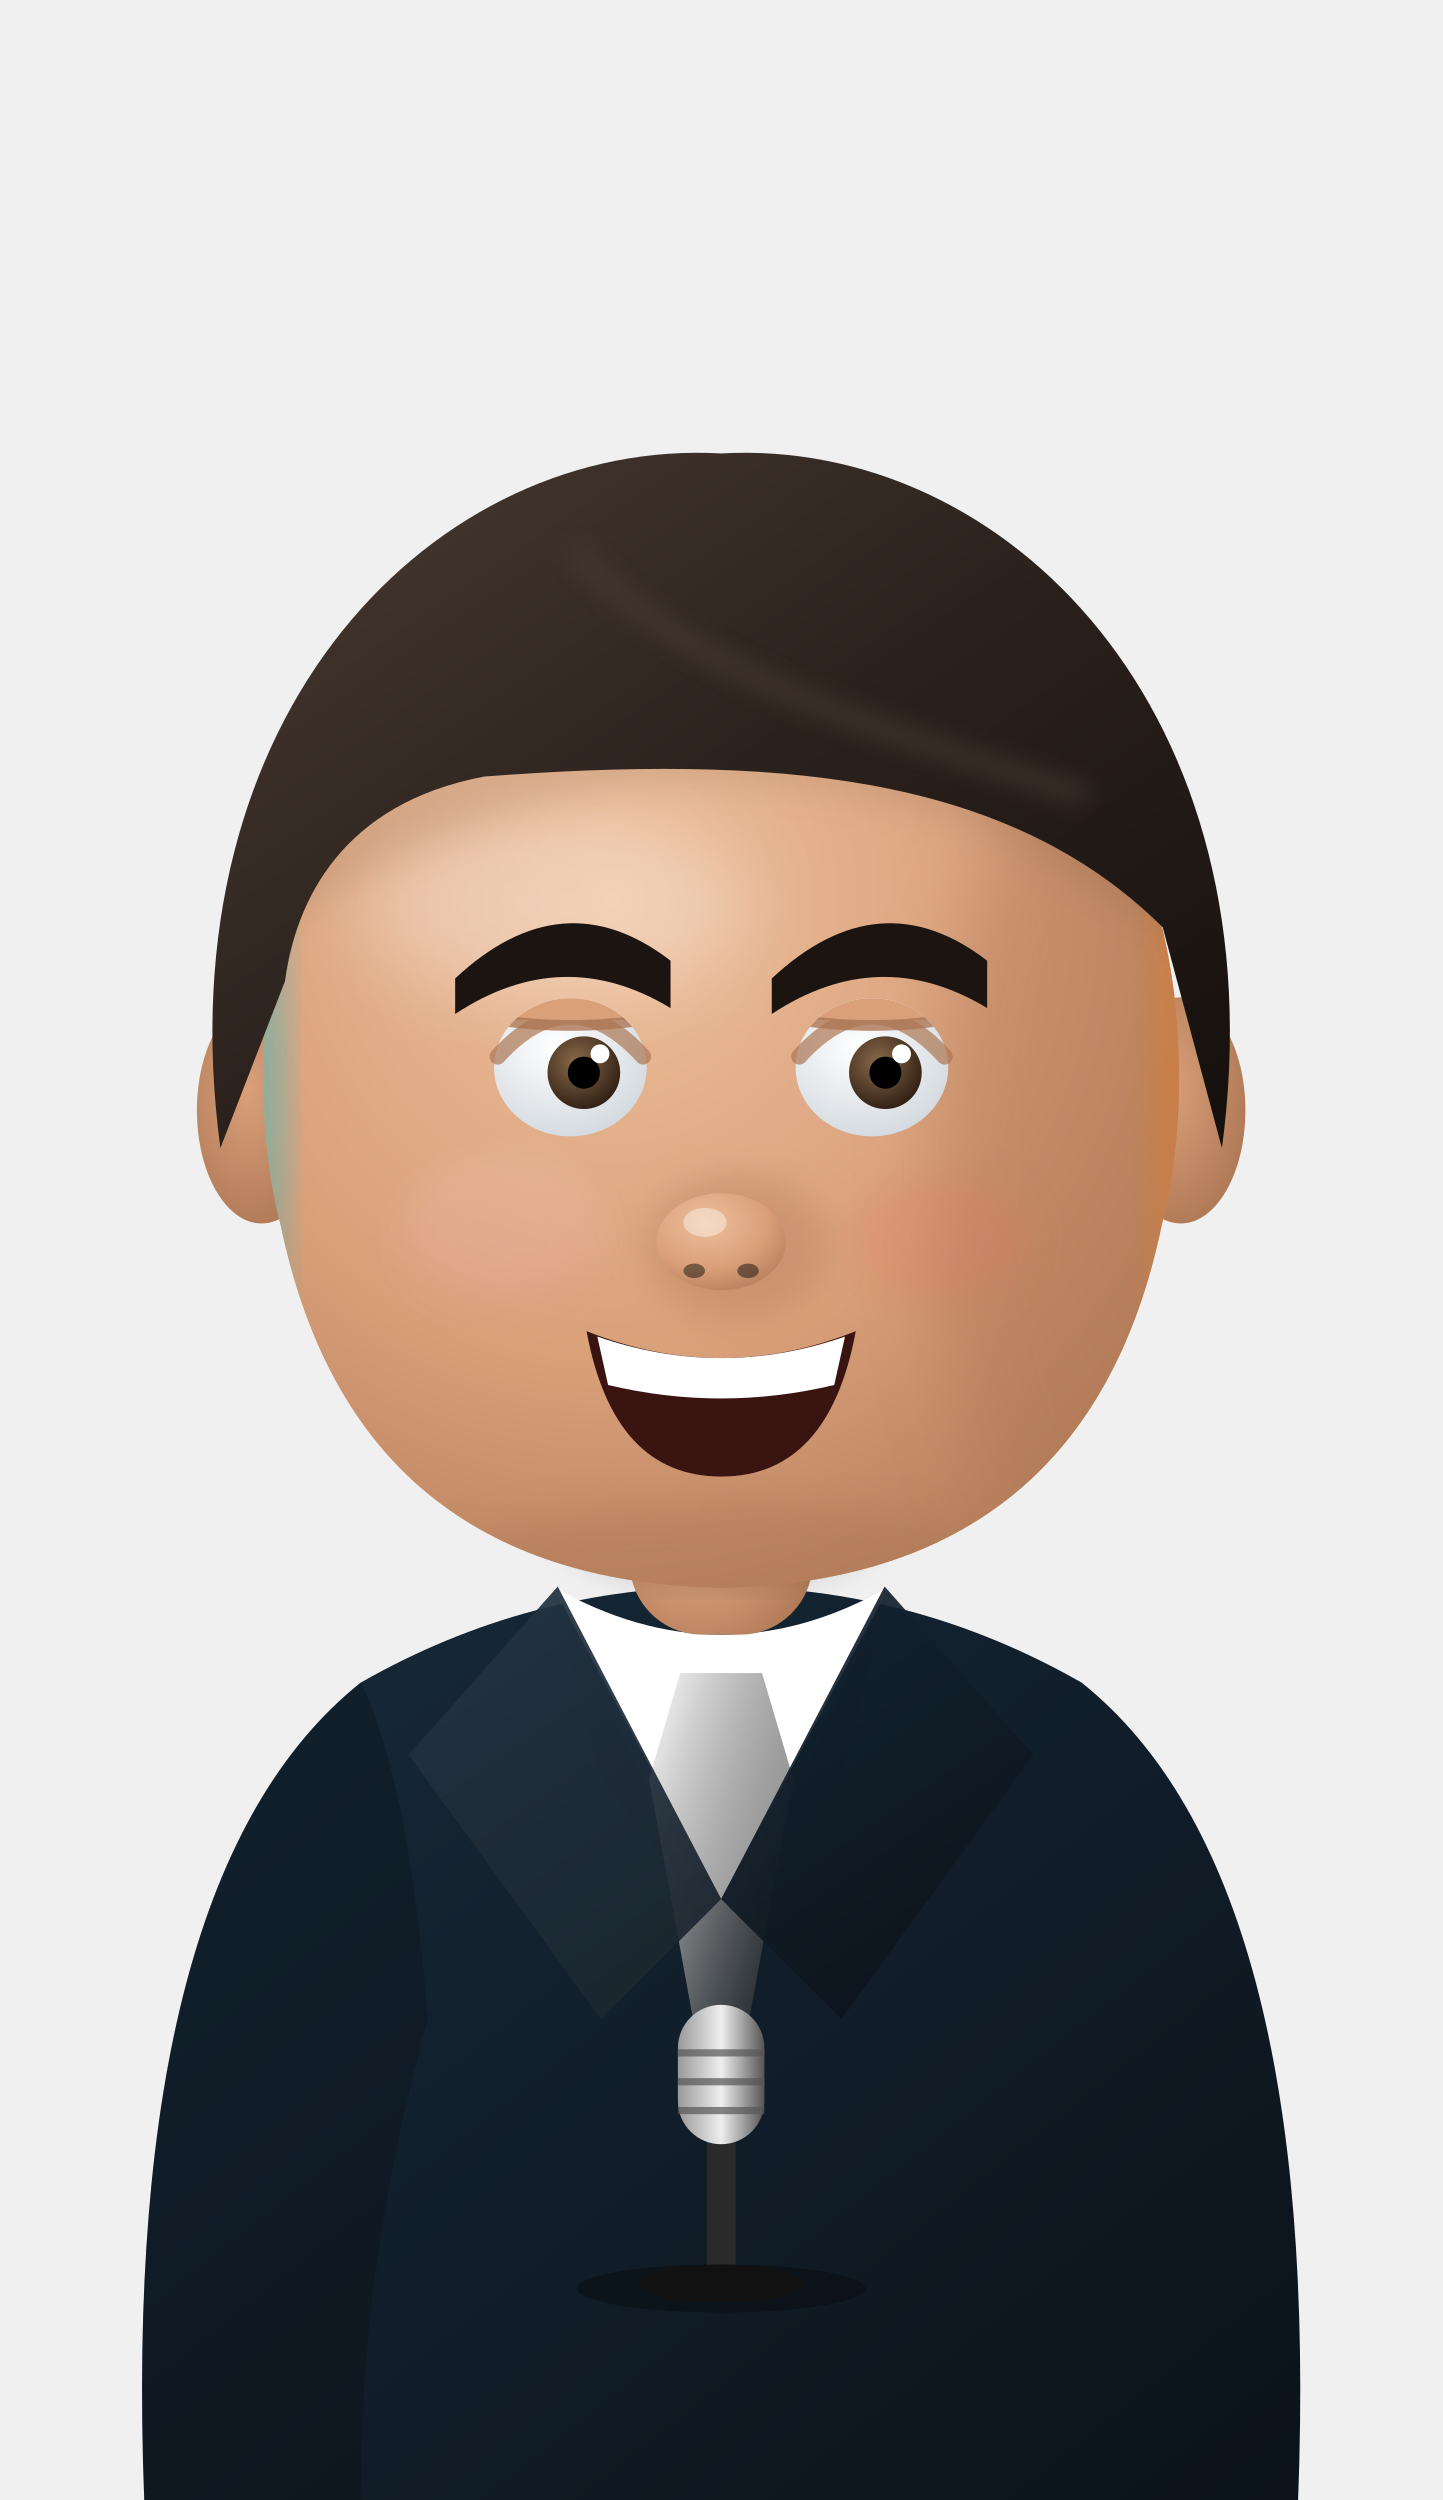
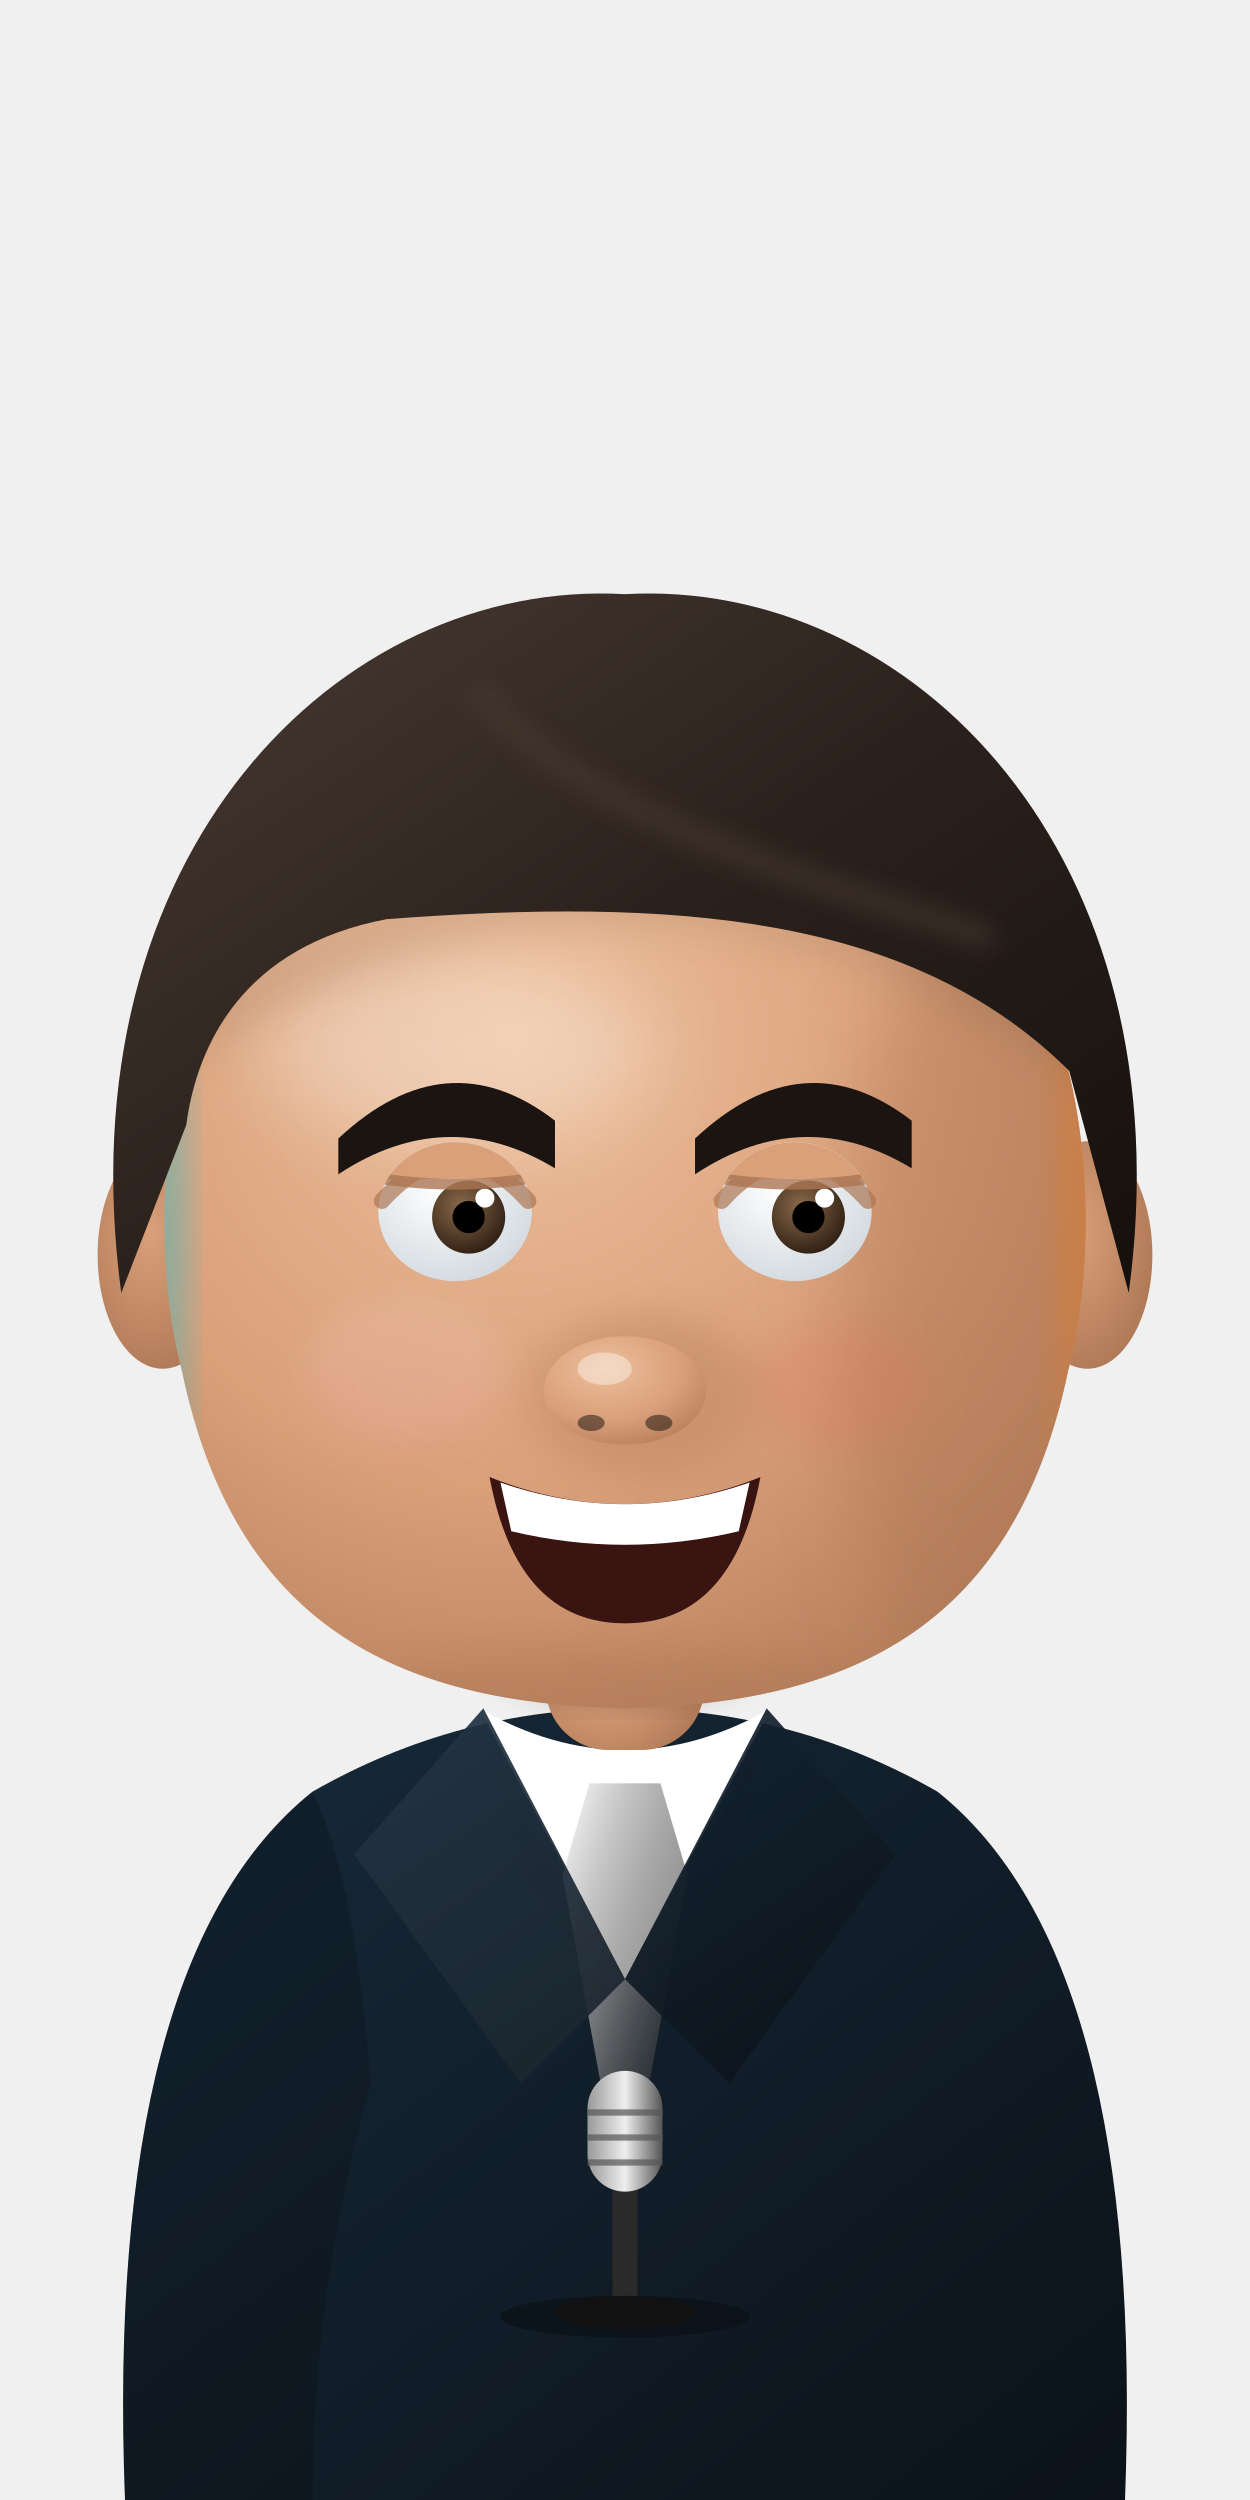
- <svg xmlns="http://www.w3.org/2000/svg" width="600" height="1040" viewBox="0 -140 600 1040">
+ <svg xmlns="http://www.w3.org/2000/svg" width="600" height="1200" viewBox="0 -300 600 1200">
  <defs>
    <radialGradient id="montenegro_skin" cx="38%" cy="30%" r="85%">
      <stop offset="0" stop-color="#EDBF9B" />
      <stop offset=".55" stop-color="#D9A07A" />
      <stop offset="1" stop-color="#AD7653" />
    </radialGradient>
    <radialGradient id="montenegro_ear" cx="40%" cy="40%" r="70%">
      <stop offset="0" stop-color="#D9A07A" />
      <stop offset="1" stop-color="#AD7653" />
    </radialGradient>
    <linearGradient id="montenegro_hair" x1="0" y1="0" x2="1" y2="1">
      <stop offset="0" stop-color="#4A3B33" />
      <stop offset=".5" stop-color="#2B211C" />
      <stop offset="1" stop-color="#15100D" />
    </linearGradient>
    <linearGradient id="montenegro_suit" x1="0" y1="0" x2="1" y2="1">
      <stop offset="0" stop-color="#172A3A" />
      <stop offset="1" stop-color="#0b1219" />
    </linearGradient>
    <linearGradient id="montenegro_tie" x1="0" y1="0" x2="1" y2="1">
      <stop offset="0" stop-color="#FFFFFF" />
      <stop offset="1" stop-color="#000" stop-opacity=".45" />
    </linearGradient>
    <radialGradient id="montenegro_eye" cx="40%" cy="35%" r="75%">
      <stop offset="0" stop-color="#fff" />
      <stop offset="1" stop-color="#cfd6dc" />
    </radialGradient>
    <radialGradient id="montenegro_iris" cx="40%" cy="35%" r="70%">
      <stop offset="0" stop-color="#8a6a4a" />
      <stop offset="1" stop-color="#2d1d12" />
    </radialGradient>
    <linearGradient id="montenegro_pap" x1="0" y1="0" x2="1" y2="1">
      <stop offset="0" stop-color="#fff" />
      <stop offset="1" stop-color="#d6d6d6" />
    </linearGradient>
    <linearGradient id="montenegro_pen" x1="0" y1="0" x2="0" y2="1">
      <stop offset="0" stop-color="#555" />
      <stop offset=".5" stop-color="#111" />
      <stop offset="1" stop-color="#000" />
    </linearGradient>
    <linearGradient id="montenegro_pasta" x1="0" y1="0" x2="1" y2="1">
      <stop offset="0" stop-color="#7a4a2a" />
      <stop offset="1" stop-color="#3b1d0d" />
    </linearGradient>
    <linearGradient id="montenegro_mic" x1="0" y1="0" x2="1" y2="0">
      <stop offset="0" stop-color="#999" />
      <stop offset=".5" stop-color="#eee" />
      <stop offset="1" stop-color="#555" />
    </linearGradient>
    <filter id="montenegro_bl" x="-20%" y="-20%" width="140%" height="140%">
      <feGaussianBlur stdDeviation="14" />
    </filter>
    <filter id="montenegro_bl2" x="-20%" y="-20%" width="140%" height="140%">
      <feGaussianBlur stdDeviation="7" />
    </filter>
    <filter id="montenegro_bl3" x="-20%" y="-50%" width="140%" height="200%">
      <feGaussianBlur stdDeviation="4" />
    </filter>
    <clipPath id="montenegro_hc">
-       <path d="M300 120 C479.52 120 479.52 291 463.68 350.4 C444.32 444 385.184 483.6 300 485.4 C214.816 483.6 155.68 444 136.32 350.4 C120.48 291 120.48 120 300 120Z" />
+       <path d="M300 120 C479.52 120 479.52 291 463.68 350.4 C444.32 444 385.184 473.6 300 475.4 C214.816 473.6 155.68 444 136.32 350.4 C120.48 291 120.48 120 300 120Z" />
    </clipPath>
  </defs>
  <ellipse cx="300" cy="884" rx="230" ry="16" fill="#000" opacity=".25" />
  <path d="M60 900 Q50 640 150 560 Q220 520 300 520 Q380 520 450 560 Q550 640 540 900Z" fill="url(#montenegro_suit)" />
  <path d="M60 900 Q50 640 150 560 Q170 600 178 700 Q150 800 150 900Z" fill="#000" opacity=".18" />
  <path d="M230 520 L300 650 L370 520 Q300 560 230 520Z" fill="#FFFFFF" />
  <path d="M230 520 L292 654 L250 600Z M370 520 L308 654 L350 600Z" fill="#000" opacity=".12" />
  <path d="M283 556 H317 L330 600 L308 720 L300 740 L292 720 L270 600Z" fill="url(#montenegro_tie)" />
  <path d="M232 520 L170 590 L250 700 L300 650Z M368 520 L430 590 L350 700 L300 650Z" fill="url(#montenegro_suit)" opacity=".92" />
  <path d="M232 520 L170 590 L250 700 L300 650Z" fill="#fff" opacity=".05" />
  <rect x="262" y="420" width="76" height="120" rx="30" fill="url(#montenegro_skin)" />
  <ellipse cx="300" cy="494.4" rx="64" ry="22" fill="#000" opacity=".3" filter="url(#montenegro_bl2)" />
-   <g transform="translate(300 500) scale(1.12) translate(-300 -467)">
+   <g transform="translate(300 500) scale(1.3) translate(-300 -460)">
    <ellipse cx="129.28" cy="308" rx="24" ry="42" fill="url(#montenegro_ear)" />
    <ellipse cx="470.72" cy="308" rx="24" ry="42" fill="url(#montenegro_ear)" />
-     <path d="M300 120 C479.52 120 479.52 291 463.68 350.4 C444.32 444 385.184 483.6 300 485.4 C214.816 483.6 155.68 444 136.32 350.4 C120.48 291 120.48 120 300 120Z" fill="url(#montenegro_skin)" />
+     <path d="M300 120 C479.52 120 479.52 291 463.68 350.4 C444.32 444 385.184 473.6 300 475.4 C214.816 473.6 155.68 444 136.32 350.4 C120.48 291 120.48 120 300 120Z" fill="url(#montenegro_skin)" />
    <g clip-path="url(#montenegro_hc)">
      <ellipse cx="476" cy="300" rx="16" ry="144" fill="#F58220" opacity=".6" filter="url(#montenegro_bl2)" />
      <ellipse cx="124" cy="300" rx="14" ry="126" fill="#22BBCB" opacity=".45" filter="url(#montenegro_bl2)" />
      <ellipse cx="467.2" cy="330" rx="88" ry="180" fill="#AD7653" opacity=".45" filter="url(#montenegro_bl)" />
      <ellipse cx="238.4" cy="231.6" rx="73.92" ry="36" fill="#fff" opacity=".28" filter="url(#montenegro_bl)" />
      <ellipse cx="219.04" cy="352" rx="34" ry="24" fill="#fff" opacity=".18" filter="url(#montenegro_bl2)" />
      <ellipse cx="380.96" cy="356" rx="34" ry="24" fill="#E0735F" opacity=".22" filter="url(#montenegro_bl2)" />
      <ellipse cx="219.04" cy="356" rx="34" ry="24" fill="#E0735F" opacity=".18" filter="url(#montenegro_bl2)" />
      <ellipse cx="300" cy="480" rx="105.6" ry="26" fill="#AD7653" opacity=".4" filter="url(#montenegro_bl2)" />
      <path d="M114 240 Q300 110 486 240" fill="none" stroke="#000" stroke-width="22" opacity=".08" filter="url(#montenegro_bl2)" />
    </g>
    <g id="olhos">
-       <ellipse cx="244" cy="292" rx="28.35" ry="25.65" fill="url(#montenegro_eye)" />
-       <ellipse cx="356" cy="292" rx="28.35" ry="25.65" fill="url(#montenegro_eye)" />
-       <circle cx="249" cy="294" r="13.5" fill="url(#montenegro_iris)" />
-       <circle cx="361" cy="294" r="13.5" fill="url(#montenegro_iris)" />
-       <circle cx="249" cy="294" r="5.94" fill="#000" />
-       <circle cx="361" cy="294" r="5.94" fill="#000" />
-       <circle cx="255" cy="287" r="3.51" fill="#fff" />
-       <circle cx="367" cy="287" r="3.51" fill="#fff" />
-       <path d="M217 288 Q244 258.25 271 288" fill="none" stroke="#AD7653" stroke-width="6" stroke-linecap="round" opacity=".7" />
-       <path d="M329 288 Q356 258.25 383 288" fill="none" stroke="#AD7653" stroke-width="6" stroke-linecap="round" opacity=".7" />
+       <ellipse cx="237.28" cy="292" rx="28.35" ry="25.65" fill="url(#montenegro_eye)" />
+       <ellipse cx="362.72" cy="292" rx="28.35" ry="25.65" fill="url(#montenegro_eye)" />
+       <circle cx="242.28" cy="294" r="13.5" fill="url(#montenegro_iris)" />
+       <circle cx="367.72" cy="294" r="13.5" fill="url(#montenegro_iris)" />
+       <circle cx="242.28" cy="294" r="5.94" fill="#000" />
+       <circle cx="367.72" cy="294" r="5.94" fill="#000" />
+       <circle cx="248.28" cy="287" r="3.51" fill="#fff" />
+       <circle cx="373.72" cy="287" r="3.51" fill="#fff" />
+       <path d="M210.28 288 Q237.28 258.25 264.28 288" fill="none" stroke="#AD7653" stroke-width="6" stroke-linecap="round" opacity=".7" />
+       <path d="M335.72 288 Q362.72 258.25 389.72 288" fill="none" stroke="#AD7653" stroke-width="6" stroke-linecap="round" opacity=".7" />
    </g>
    <g>
      <clipPath id="montenegro_lc-1">
-         <ellipse cx="244" cy="292" rx="28.35" ry="25.65" />
+         <ellipse cx="237.28" cy="292" rx="28.35" ry="25.65" />
      </clipPath>
-       <rect clip-path="url(#montenegro_lc-1)" x="214.3" y="265" width="59.4" height="9.45" fill="#D9A07A" />
-       <path d="M217 274.45 Q244 278.45 271 274.45" fill="none" stroke="#AD7653" stroke-width="4" opacity=".8" clip-path="url(#montenegro_lc-1)" />
+       <rect clip-path="url(#montenegro_lc-1)" x="207.58" y="265" width="59.4" height="14.85" fill="#D9A07A" />
+       <path d="M210.28 279.85 Q237.28 283.85 264.28 279.85" fill="none" stroke="#AD7653" stroke-width="4" opacity=".8" clip-path="url(#montenegro_lc-1)" />
    </g>
    <g>
      <clipPath id="montenegro_lc1">
-         <ellipse cx="356" cy="292" rx="28.35" ry="25.65" />
+         <ellipse cx="362.72" cy="292" rx="28.35" ry="25.65" />
      </clipPath>
-       <rect clip-path="url(#montenegro_lc1)" x="326.3" y="265" width="59.4" height="9.45" fill="#D9A07A" />
-       <path d="M329 274.45 Q356 278.45 383 274.45" fill="none" stroke="#AD7653" stroke-width="4" opacity=".8" clip-path="url(#montenegro_lc1)" />
+       <rect clip-path="url(#montenegro_lc1)" x="333.02" y="265" width="59.4" height="14.85" fill="#D9A07A" />
+       <path d="M335.72 279.85 Q362.72 283.85 389.72 279.85" fill="none" stroke="#AD7653" stroke-width="4" opacity=".8" clip-path="url(#montenegro_lc1)" />
    </g>
    <g id="sobrancelhas">
-       <g transform="translate(241.2 248) rotate(0)">
+       <g transform="translate(234.144 254) rotate(0)">
        <path d="M-40 11 Q0 -26.4 40 4.4 L40 22 Q0 -2.2 -40 24.2Z" fill="#1c1411" />
      </g>
-       <g transform="translate(358.8 248) rotate(0)">
+       <g transform="translate(365.856 254) rotate(0)">
        <path d="M-40 11 Q0 -26.4 40 4.4 L40 22 Q0 -2.2 -40 24.2Z" fill="#1c1411" />
      </g>
    </g>
-     <g id="nariz" transform="translate(300 346) scale(1 0.9)">
+     <g id="nariz" transform="translate(300 346) scale(1.25 1)">
      <ellipse cx="6" cy="14" rx="34" ry="30" fill="#AD7653" opacity=".35" filter="url(#montenegro_bl2)" />
      <ellipse cx="0" cy="12" rx="24" ry="20" fill="url(#montenegro_skin)" />
      <ellipse cx="-6" cy="4" rx="8" ry="6" fill="#fff" opacity=".4" />
      <ellipse cx="-10" cy="24" rx="4" ry="3" fill="#000" opacity=".45" />
      <ellipse cx="10" cy="24" rx="4" ry="3" fill="#000" opacity=".45" />
    </g>
-     <g id="boca">
+     <g id="boca" transform="translate(300 400) scale(1 1) translate(-300 -400)">
      <path d="M250 390 Q300 410 350 390 Q340 444 300 444 Q260 444 250 390Z" fill="#3a1410" />
      <path d="M254 392 Q300 408 346 392 L342 410 Q300 420 258 410Z" fill="#fff" />
    </g>
    <g id="cabelo">
      <path d="M114 322 C92.2 160 194.4 58 300 64 C405.6 58 507.8 160 486 322 L464 240 C405.6 182 317.6 176 212 184 C159.2 194 142 230 138 260Z" fill="url(#montenegro_hair)" />
      <path d="M247.2 102 C282.4 140 335.2 160 432 190" fill="none" stroke="#4A3B33" stroke-width="9" stroke-linecap="round" opacity=".55" filter="url(#montenegro_bl3)" />
    </g>
  </g>
  <g transform="translate(300 700)">
    <g>
      <ellipse cx="0" cy="112" rx="60" ry="10" fill="rgba(0,0,0,.3)" />
      <rect x="-6" y="40" width="12" height="70" fill="#2a2a2a" />
      <ellipse cx="0" cy="110" rx="34" ry="8" fill="#111" />
      <rect x="-18" y="-6" width="36" height="58" rx="18" fill="url(#montenegro_mic)" />
      <path d="M-18 14 H18M-18 26 H18M-18 38 H18" stroke="#555" stroke-width="3" opacity=".7" />
    </g>
  </g>
</svg>
